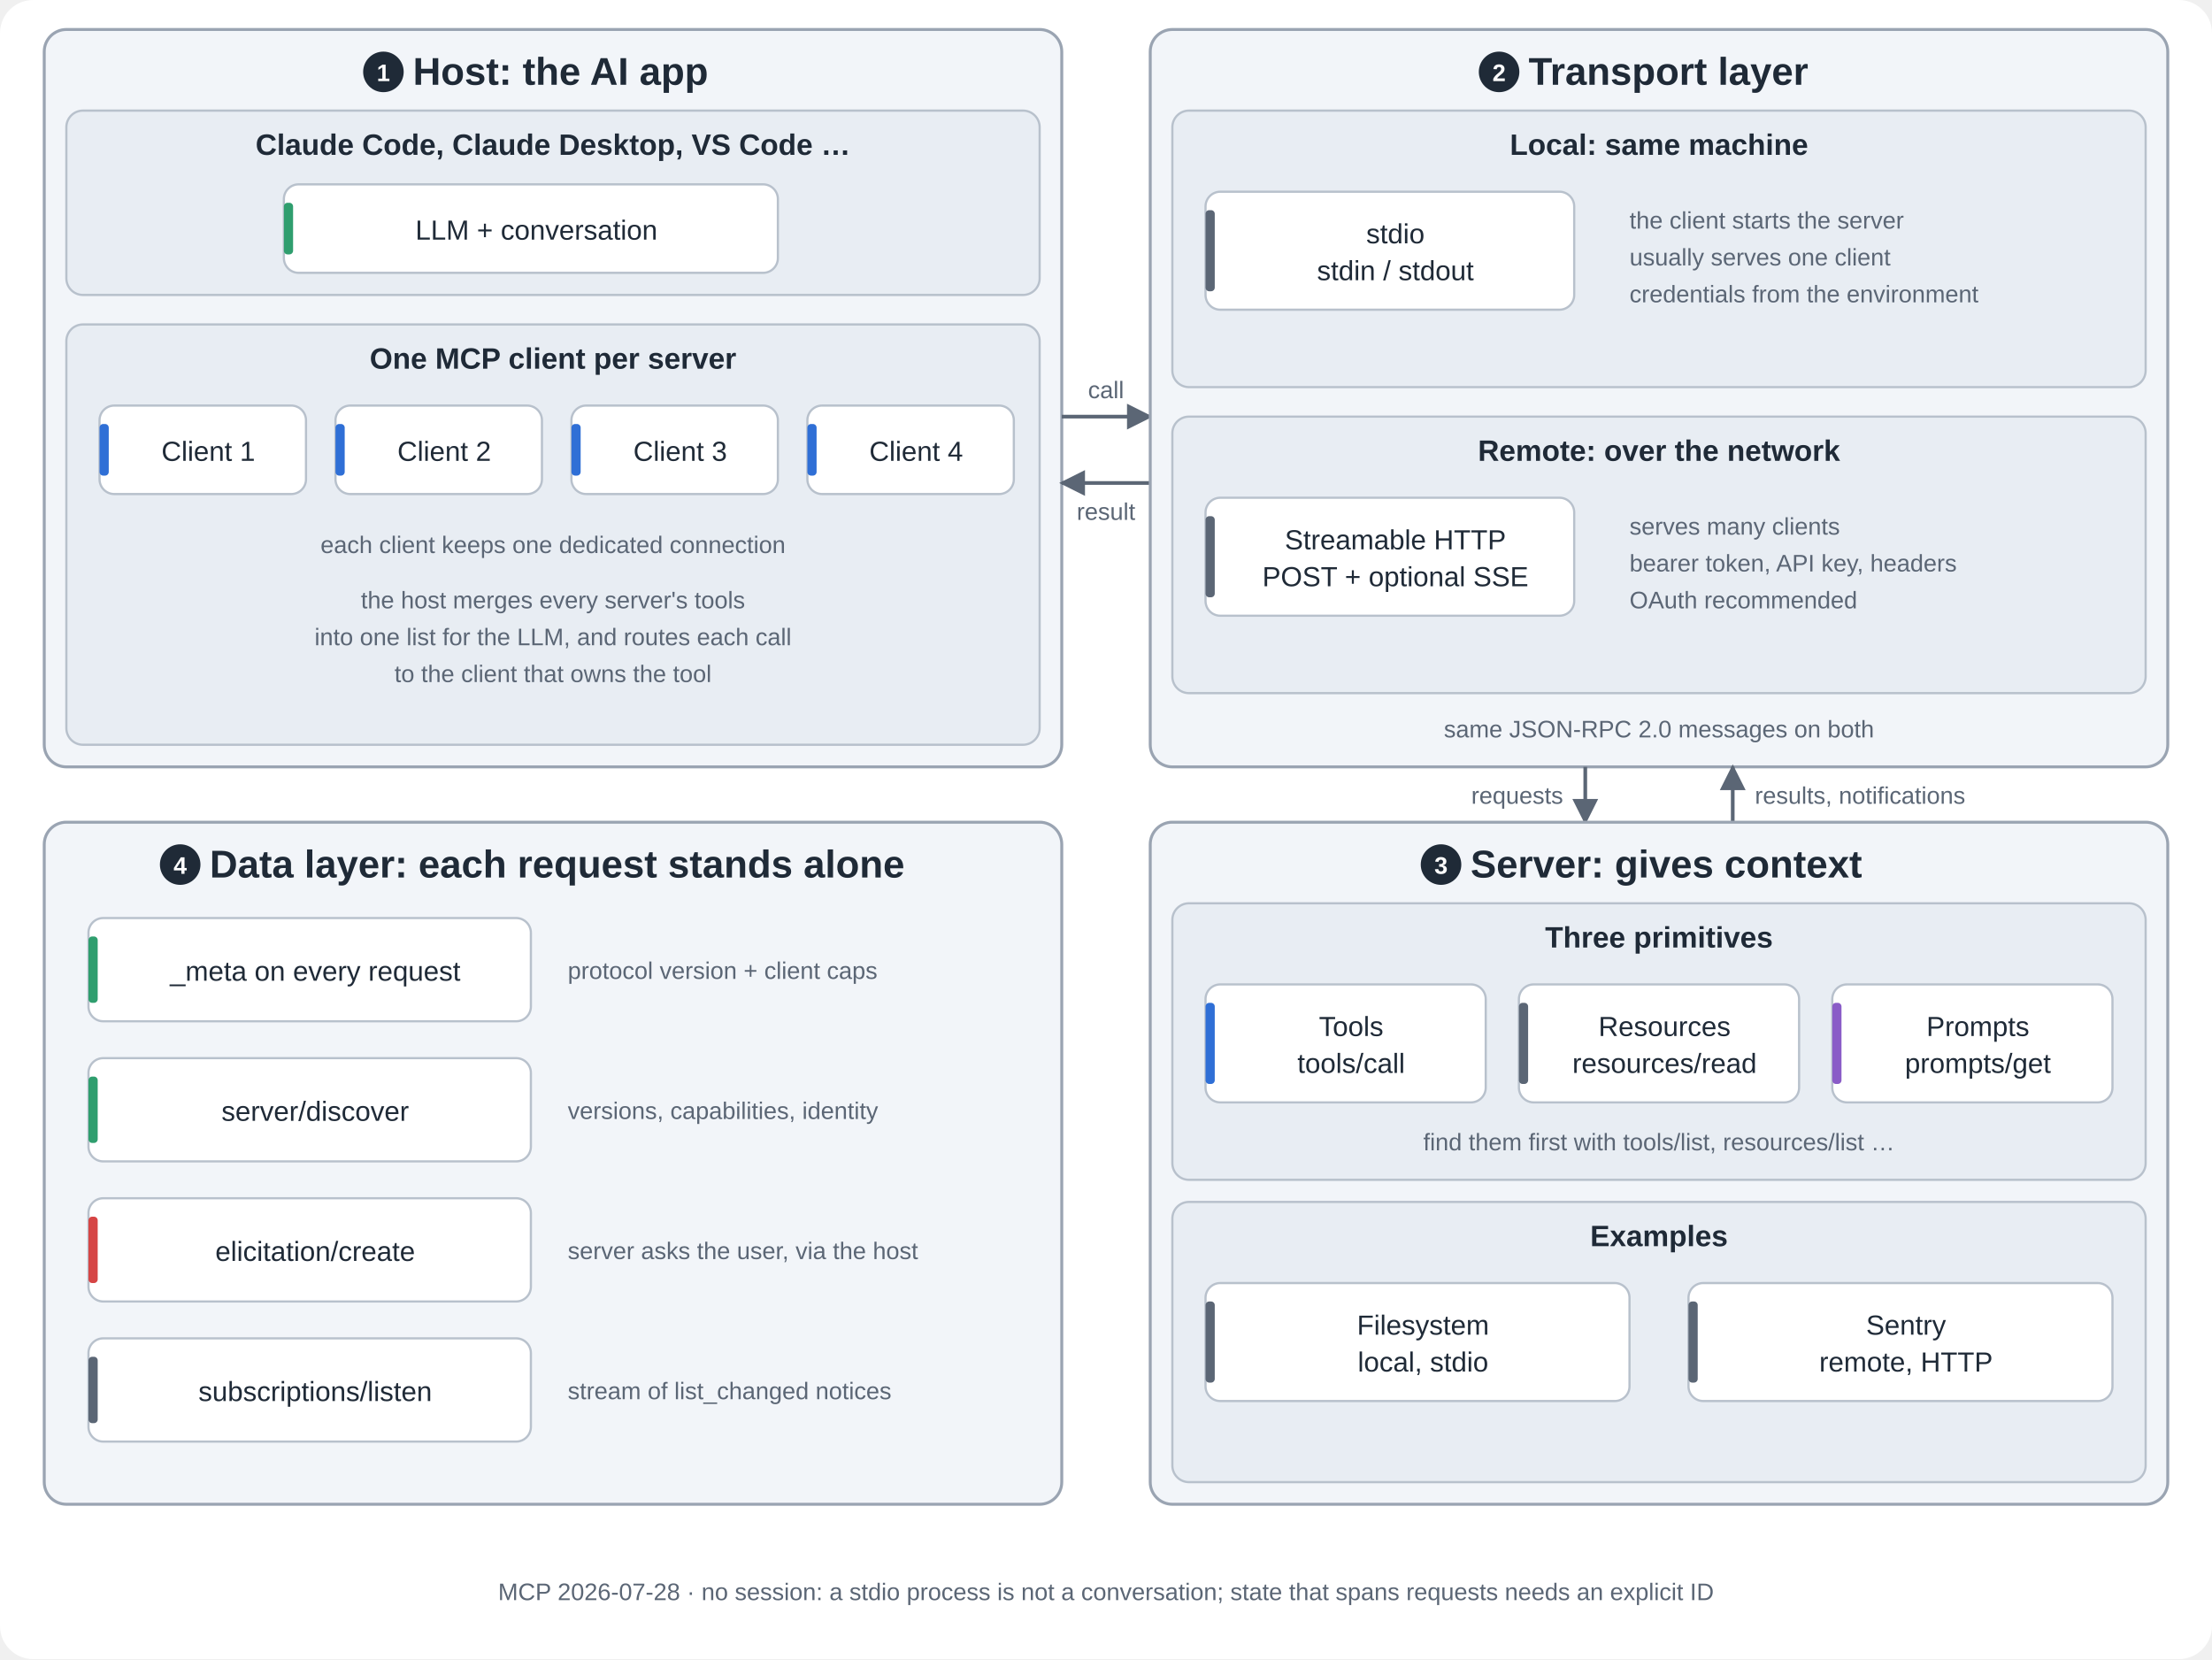
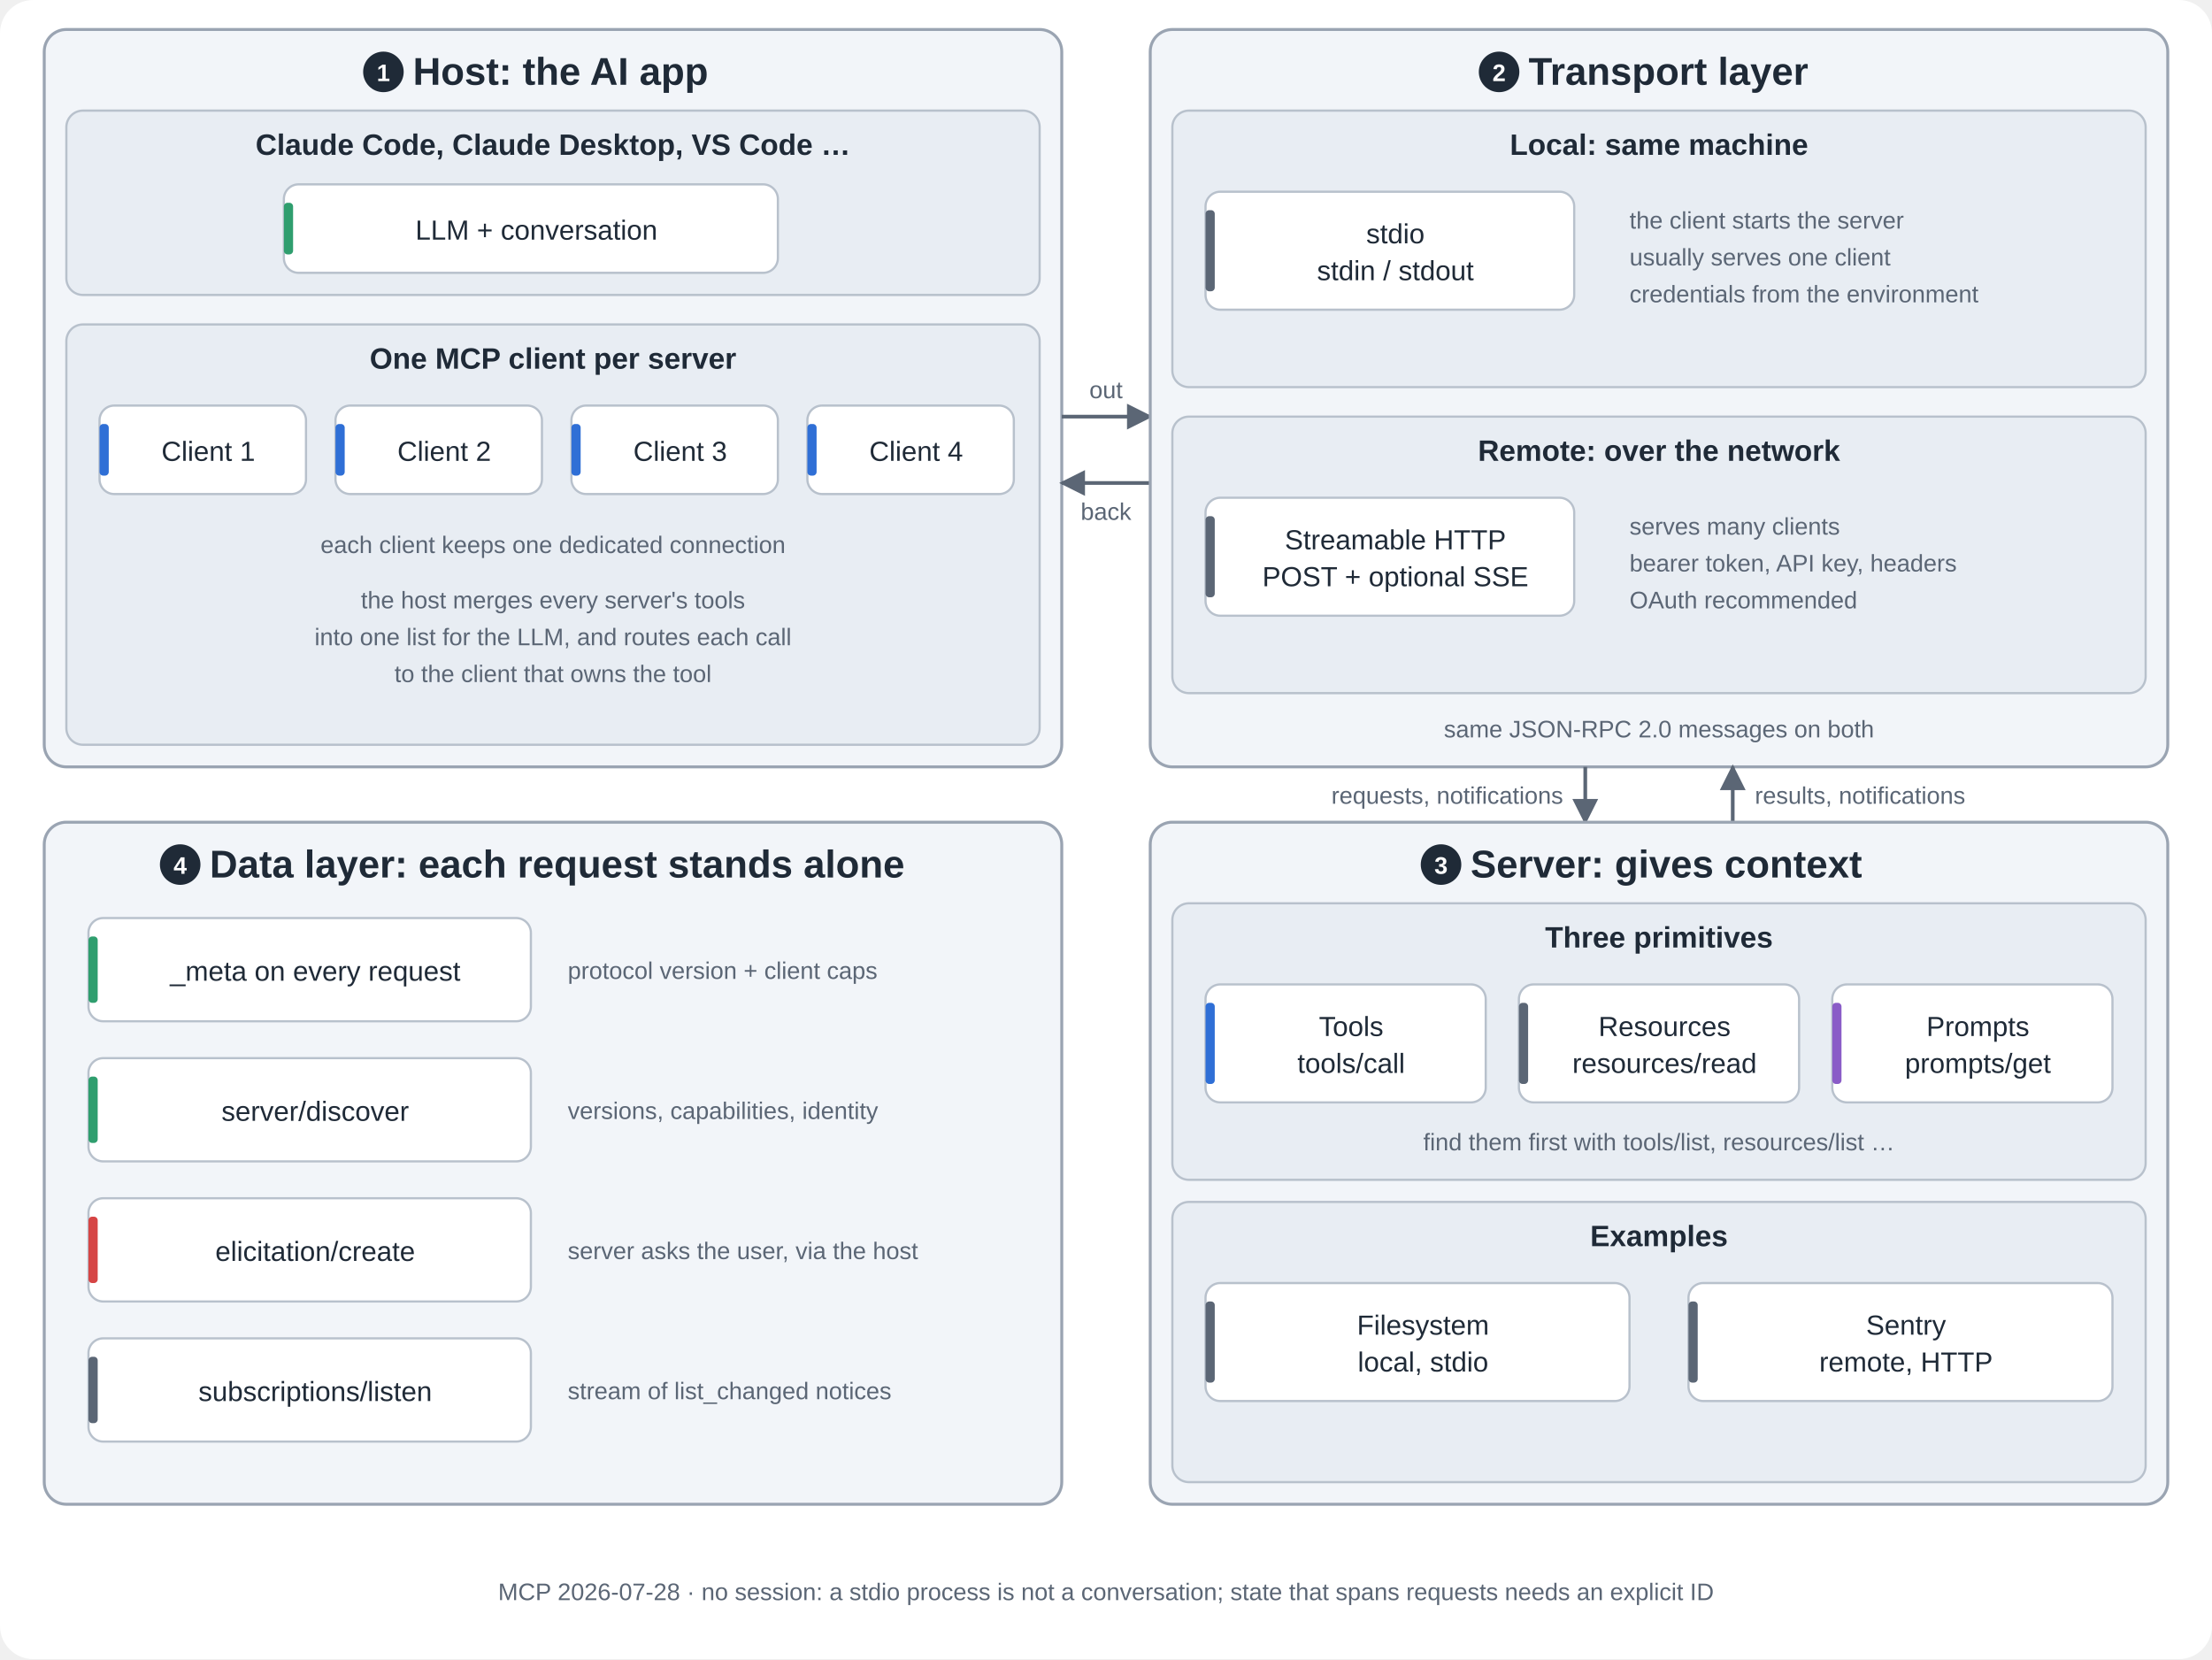
<svg xmlns="http://www.w3.org/2000/svg" viewBox="0 0 1200 900" width="1200" height="900" role="img" aria-labelledby="t d">
  <defs>
    <marker id="arr" viewBox="0 0 10 10" refX="9" refY="5" markerWidth="7" markerHeight="7" orient="auto">
      <path d="M0 0L10 5L0 10z" fill="#5b6675" />
    </marker>
    <marker id="ca" viewBox="0 0 10 10" refX="5" refY="5" markerWidth="6" markerHeight="6" orient="auto">
      <path d="M0 0L10 5L0 10z" fill="#5b6675" />
    </marker>
  </defs>
  <style>
text{font-family:-apple-system,"Helvetica Neue",Arial,"PingFang SC",sans-serif;fill:#1f2a37}
.gt{font-size:21px;font-weight:700}
.st{font-size:16px;font-weight:700}
.ag{font-size:15px}
.q{font-size:14px;fill:#3d4a5c}
.lb{font-size:13px;fill:#5b6675}
.grp{fill:#f2f5f9;stroke:#9aa4b2;stroke-width:1.6}
.sub{fill:#e8edf3;stroke:#b8c1cc;stroke-width:1.2}
.agent{fill:#ffffff;stroke:#b8c1cc;stroke-width:1.2}
.human{fill:#d6e6fb;stroke:#9cbbe6;stroke-width:1.2}
.front{fill:#dcf0e0;stroke:#9ccfa8;stroke-width:1.2}
.flow{stroke:#5b6675;stroke-width:2;fill:none;marker-end:url(#arr)}
.back{stroke-dasharray:7 5}
.cyc{stroke:#5b6675;stroke-width:2;fill:none;marker-end:url(#ca)}
.num{fill:#1f2a37}
.numt{font-size:13px;font-weight:700;fill:#ffffff}
</style>
  <rect width="1200" height="900" rx="18" fill="#ffffff" />
  <rect x="24" y="16" width="552" height="400" rx="12" class="grp" />
  <circle cx="208.0" cy="39" r="11" class="num" />
  <text x="208.0" y="44" class="numt" text-anchor="middle">1</text>
  <text x="224.0" y="46" class="gt" text-anchor="start">Host: the AI app</text>
  <rect x="36" y="60" width="528" height="100" rx="9" class="sub" />
  <text x="300.0" y="84" class="st" text-anchor="middle">Claude Code, Claude Desktop, VS Code …</text>
  <rect x="154" y="100" width="268" height="48" rx="8" class="agent" />
  <rect x="154" y="110" width="5" height="28" rx="2" fill="#2f9e6e" />
  <text x="291.0" y="130.0" class="ag" text-anchor="middle">LLM + conversation</text>
  <rect x="36" y="176" width="528" height="228" rx="9" class="sub" />
  <text x="300.0" y="200" class="st" text-anchor="middle">One MCP client per server</text>
  <rect x="54" y="220" width="112" height="48" rx="8" class="agent" />
  <rect x="54" y="230" width="5" height="28" rx="2" fill="#2f6fd6" />
  <text x="113.0" y="250.0" class="ag" text-anchor="middle">Client 1</text>
  <rect x="182" y="220" width="112" height="48" rx="8" class="agent" />
  <rect x="182" y="230" width="5" height="28" rx="2" fill="#2f6fd6" />
  <text x="241.0" y="250.0" class="ag" text-anchor="middle">Client 2</text>
  <rect x="310" y="220" width="112" height="48" rx="8" class="agent" />
  <rect x="310" y="230" width="5" height="28" rx="2" fill="#2f6fd6" />
  <text x="369.0" y="250.0" class="ag" text-anchor="middle">Client 3</text>
  <rect x="438" y="220" width="112" height="48" rx="8" class="agent" />
  <rect x="438" y="230" width="5" height="28" rx="2" fill="#2f6fd6" />
  <text x="497.0" y="250.0" class="ag" text-anchor="middle">Client 4</text>
  <text x="300.0" y="300" class="lb" text-anchor="middle">each client keeps one dedicated connection</text>
  <text x="300.0" y="330" class="lb" text-anchor="middle">the host merges every server's tools</text>
  <text x="300.0" y="350" class="lb" text-anchor="middle">into one list for the LLM, and routes each call</text>
  <text x="300.0" y="370" class="lb" text-anchor="middle">to the client that owns the tool</text>
  <path d="M576 226H624" class="flow" />
-   <text x="600" y="216" class="lb" text-anchor="middle">call</text>
+   <text x="600" y="216" class="lb" text-anchor="middle">out</text>
  <path d="M624 262H576" class="flow" />
-   <text x="600" y="282" class="lb" text-anchor="middle">result</text>
+   <text x="600" y="282" class="lb" text-anchor="middle">back</text>
  <rect x="624" y="16" width="552" height="400" rx="12" class="grp" />
  <circle cx="813.25" cy="39" r="11" class="num" />
  <text x="813.25" y="44" class="numt" text-anchor="middle">2</text>
  <text x="829.25" y="46" class="gt" text-anchor="start">Transport layer</text>
  <rect x="636" y="60" width="528" height="150" rx="9" class="sub" />
  <text x="900.0" y="84" class="st" text-anchor="middle">Local: same machine</text>
  <rect x="654" y="104" width="200" height="64" rx="8" class="agent" />
  <rect x="654" y="114" width="5" height="44" rx="2" fill="#5b6675" />
  <text x="757.0" y="132.0" class="ag" text-anchor="middle">stdio</text>
  <text x="757.0" y="152.0" class="ag" text-anchor="middle">stdin / stdout</text>
  <text x="884" y="124" class="lb" text-anchor="start">the client starts the server</text>
  <text x="884" y="144" class="lb" text-anchor="start">usually serves one client</text>
  <text x="884" y="164" class="lb" text-anchor="start">credentials from the environment</text>
  <rect x="636" y="226" width="528" height="150" rx="9" class="sub" />
  <text x="900.0" y="250" class="st" text-anchor="middle">Remote: over the network</text>
  <rect x="654" y="270" width="200" height="64" rx="8" class="agent" />
  <rect x="654" y="280" width="5" height="44" rx="2" fill="#5b6675" />
  <text x="757.0" y="298.0" class="ag" text-anchor="middle">Streamable HTTP</text>
  <text x="757.0" y="318.0" class="ag" text-anchor="middle">POST + optional SSE</text>
  <text x="884" y="290" class="lb" text-anchor="start">serves many clients</text>
  <text x="884" y="310" class="lb" text-anchor="start">bearer token, API key, headers</text>
  <text x="884" y="330" class="lb" text-anchor="start">OAuth recommended</text>
  <text x="900.0" y="400" class="lb" text-anchor="middle">same JSON-RPC 2.0 messages on both</text>
  <path d="M860.0 416V446" class="flow" />
-   <text x="848.0" y="436" class="lb" text-anchor="end">requests</text>
+   <text x="848.0" y="436" class="lb" text-anchor="end">requests, notifications</text>
  <path d="M940.0 446V416" class="flow" />
  <text x="952.0" y="436" class="lb" text-anchor="start">results, notifications</text>
  <rect x="624" y="446" width="552" height="370" rx="12" class="grp" />
  <circle cx="781.75" cy="469" r="11" class="num" />
  <text x="781.75" y="474" class="numt" text-anchor="middle">3</text>
  <text x="797.75" y="476" class="gt" text-anchor="start">Server: gives context</text>
  <rect x="636" y="490" width="528" height="150" rx="9" class="sub" />
  <text x="900.0" y="514" class="st" text-anchor="middle">Three primitives</text>
  <rect x="654" y="534" width="152" height="64" rx="8" class="agent" />
  <rect x="654" y="544" width="5" height="44" rx="2" fill="#2f6fd6" />
  <text x="733.0" y="562.0" class="ag" text-anchor="middle">Tools</text>
  <text x="733.0" y="582.0" class="ag" text-anchor="middle">tools/call</text>
  <rect x="824" y="534" width="152" height="64" rx="8" class="agent" />
  <rect x="824" y="544" width="5" height="44" rx="2" fill="#5b6675" />
  <text x="903.0" y="562.0" class="ag" text-anchor="middle">Resources</text>
  <text x="903.0" y="582.0" class="ag" text-anchor="middle">resources/read</text>
  <rect x="994" y="534" width="152" height="64" rx="8" class="agent" />
  <rect x="994" y="544" width="5" height="44" rx="2" fill="#8a5cc7" />
  <text x="1073.0" y="562.0" class="ag" text-anchor="middle">Prompts</text>
  <text x="1073.0" y="582.0" class="ag" text-anchor="middle">prompts/get</text>
  <text x="900.0" y="624" class="lb" text-anchor="middle">find them first with tools/list, resources/list …</text>
  <rect x="636" y="652" width="528" height="152" rx="9" class="sub" />
  <text x="900.0" y="676" class="st" text-anchor="middle">Examples</text>
  <rect x="654" y="696" width="230" height="64" rx="8" class="agent" />
  <rect x="654" y="706" width="5" height="44" rx="2" fill="#5b6675" />
  <text x="772.0" y="724.0" class="ag" text-anchor="middle">Filesystem</text>
  <text x="772.0" y="744.0" class="ag" text-anchor="middle">local, stdio</text>
  <rect x="916" y="696" width="230" height="64" rx="8" class="agent" />
  <rect x="916" y="706" width="5" height="44" rx="2" fill="#5b6675" />
  <text x="1034.0" y="724.0" class="ag" text-anchor="middle">Sentry</text>
  <text x="1034.0" y="744.0" class="ag" text-anchor="middle">remote, HTTP</text>
  <rect x="24" y="446" width="552" height="370" rx="12" class="grp" />
  <circle cx="97.75" cy="469" r="11" class="num" />
  <text x="97.75" y="474" class="numt" text-anchor="middle">4</text>
  <text x="113.75" y="476" class="gt" text-anchor="start">Data layer: each request stands alone</text>
  <rect x="48" y="498" width="240" height="56" rx="8" class="agent" />
  <rect x="48" y="508" width="5" height="36" rx="2" fill="#2f9e6e" />
  <text x="171.0" y="532.0" class="ag" text-anchor="middle">_meta on every request</text>
  <text x="308" y="531" class="lb" text-anchor="start">protocol version + client caps</text>
  <rect x="48" y="574" width="240" height="56" rx="8" class="agent" />
  <rect x="48" y="584" width="5" height="36" rx="2" fill="#2f9e6e" />
  <text x="171.0" y="608.0" class="ag" text-anchor="middle">server/discover</text>
  <text x="308" y="607" class="lb" text-anchor="start">versions, capabilities, identity</text>
  <rect x="48" y="650" width="240" height="56" rx="8" class="agent" />
  <rect x="48" y="660" width="5" height="36" rx="2" fill="#d64545" />
  <text x="171.0" y="684.0" class="ag" text-anchor="middle">elicitation/create</text>
  <text x="308" y="683" class="lb" text-anchor="start">server asks the user, via the host</text>
  <rect x="48" y="726" width="240" height="56" rx="8" class="agent" />
  <rect x="48" y="736" width="5" height="36" rx="2" fill="#5b6675" />
  <text x="171.0" y="760.0" class="ag" text-anchor="middle">subscriptions/listen</text>
  <text x="308" y="759" class="lb" text-anchor="start">stream of list_changed notices</text>
  <text x="600" y="868" class="lb" text-anchor="middle">MCP 2026-07-28 · no session: a stdio process is not a conversation; state that spans requests needs an explicit ID</text>
</svg>
